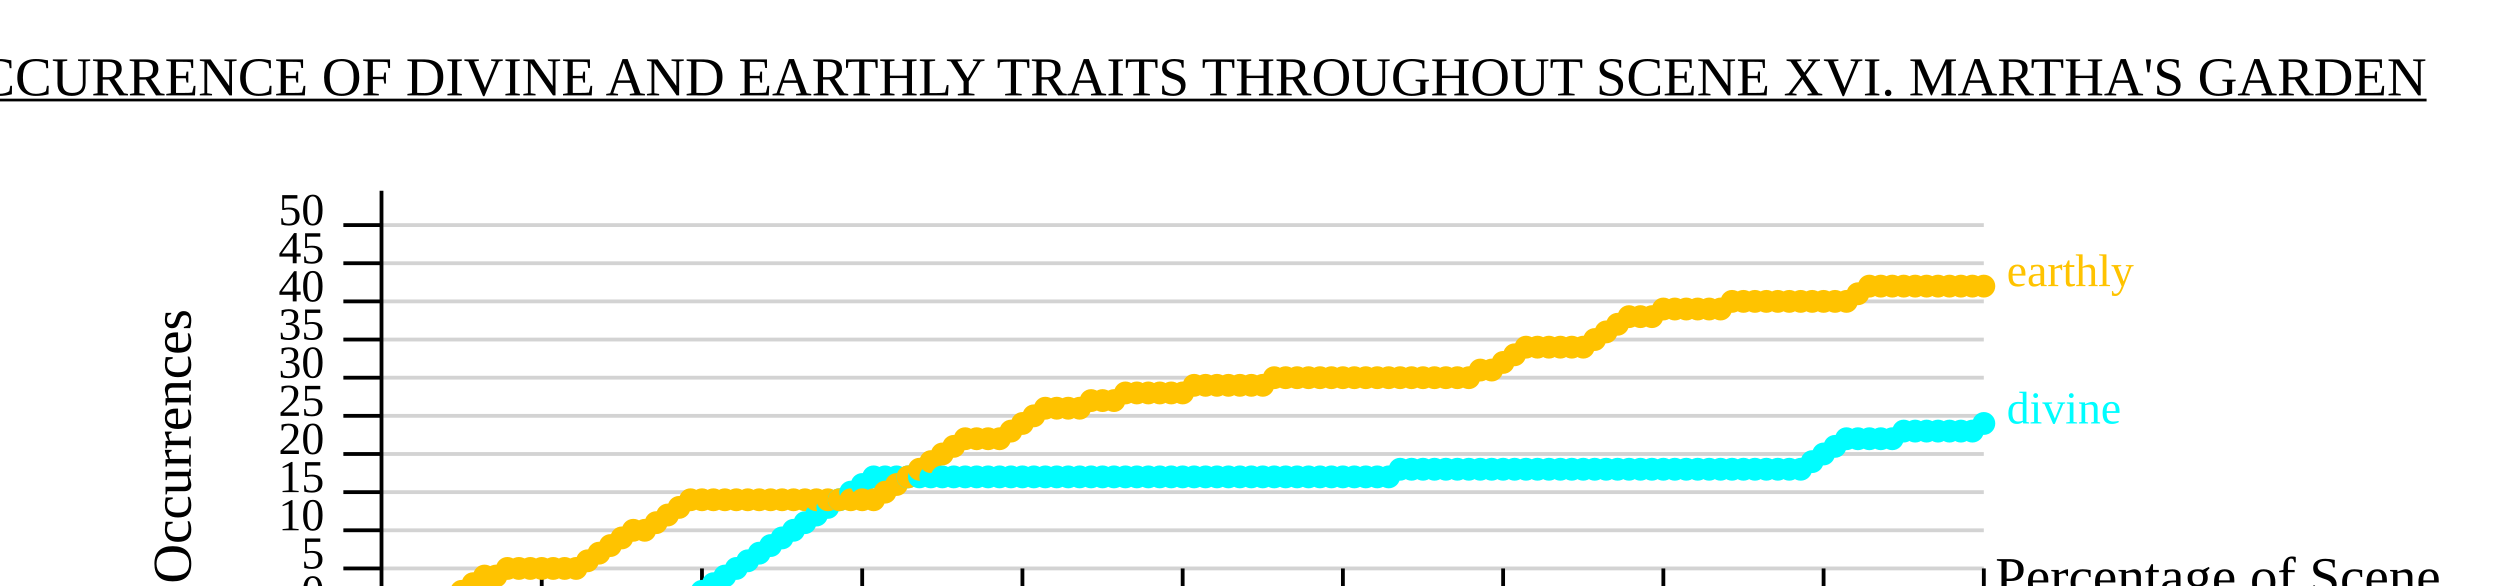
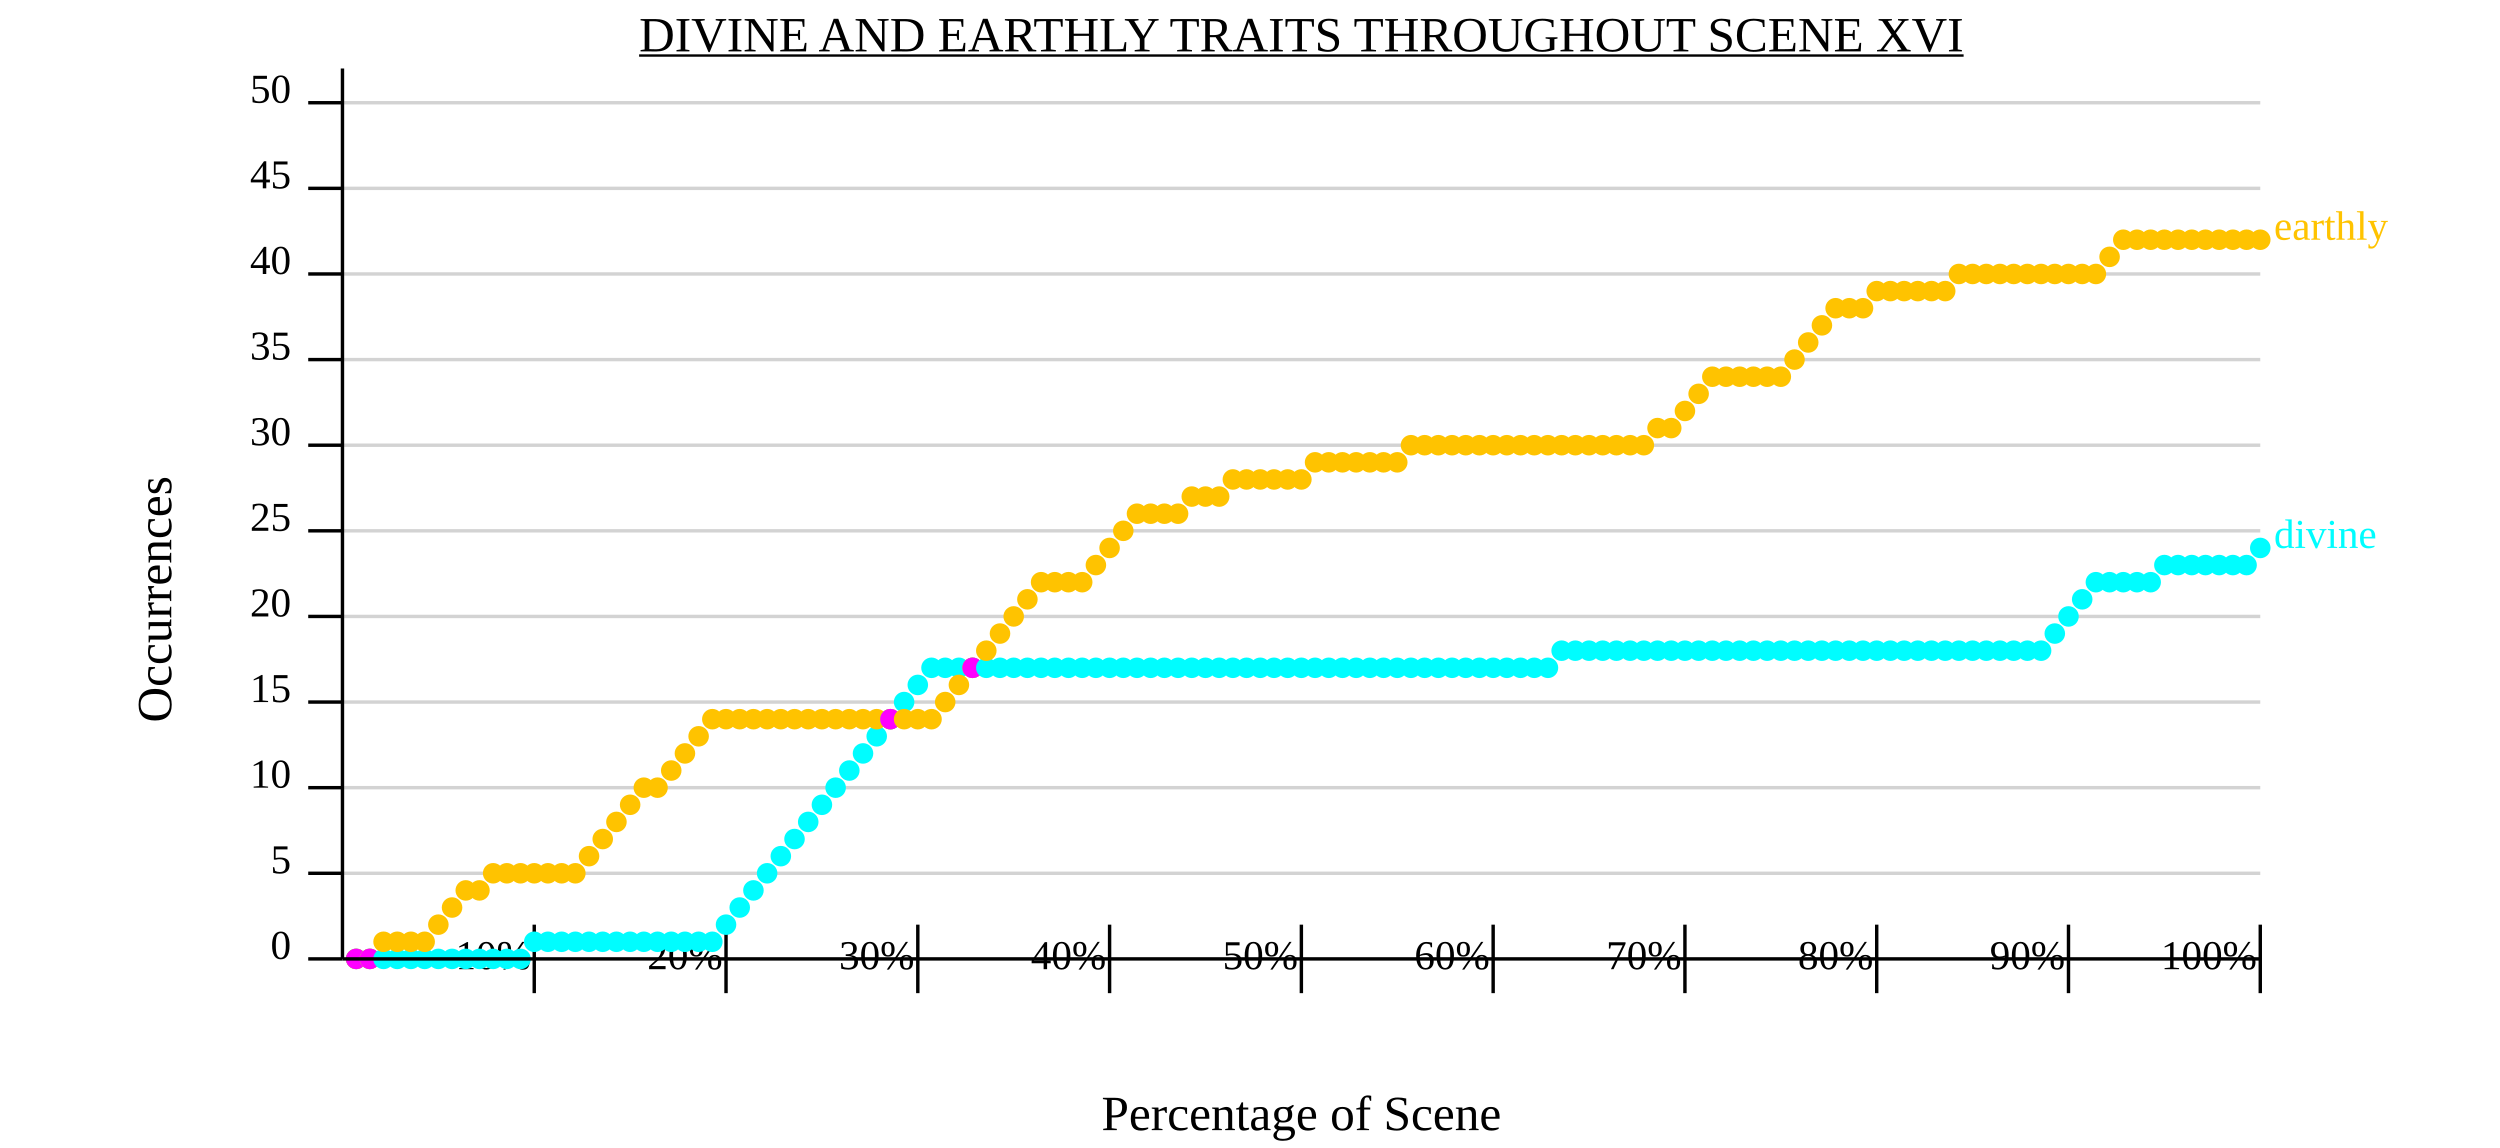
- <svg xmlns="http://www.w3.org/2000/svg">
-   <g transform="translate(100, 159)">
-     <line x1="-10" y1="-10" x2="0" y2="-10" stroke="black" />
-     <line x1="42" y1="-10" x2="42" y2="10" stroke="black" />
-     <line x1="0" y1="-10" x2="420" y2="-10" stroke="lightgrey" />
-     <text x="-15" y="-10" text-anchor="end" alignment-baseline="central">5</text>
-     <text x="45" y="3" text-anchor="start" alignment-baseline="hanging">10%</text>
-     <line x1="-10" y1="-20" x2="0" y2="-20" stroke="black" />
-     <line x1="84" y1="-10" x2="84" y2="10" stroke="black" />
-     <line x1="0" y1="-20" x2="420" y2="-20" stroke="lightgrey" />
-     <text x="-15" y="-20" text-anchor="end" alignment-baseline="central">10</text>
-     <text x="87" y="3" text-anchor="start" alignment-baseline="hanging">20%</text>
-     <line x1="-10" y1="-30" x2="0" y2="-30" stroke="black" />
-     <line x1="126" y1="-10" x2="126" y2="10" stroke="black" />
-     <line x1="0" y1="-30" x2="420" y2="-30" stroke="lightgrey" />
-     <text x="-15" y="-30" text-anchor="end" alignment-baseline="central">15</text>
-     <text x="129" y="3" text-anchor="start" alignment-baseline="hanging">30%</text>
-     <line x1="-10" y1="-40" x2="0" y2="-40" stroke="black" />
+ <svg xmlns="http://www.w3.org/2000/svg" viewBox="0 -70 730 335">
+   <g transform="translate(100, 210)">
+     <line x1="-10" y1="-25" x2="0" y2="-25" stroke="black" />
+     <line x1="56" y1="-10" x2="56" y2="10" stroke="black" />
+     <line x1="0" y1="-25" x2="560" y2="-25" stroke="lightgrey" />
+     <text x="-15" y="-25" text-anchor="end" alignment-baseline="central">5</text>
+     <text x="55" y="3" text-anchor="end" alignment-baseline="hanging">10%</text>
+     <line x1="-10" y1="-50" x2="0" y2="-50" stroke="black" />
+     <line x1="112" y1="-10" x2="112" y2="10" stroke="black" />
+     <line x1="0" y1="-50" x2="560" y2="-50" stroke="lightgrey" />
+     <text x="-15" y="-50" text-anchor="end" alignment-baseline="central">10</text>
+     <text x="111" y="3" text-anchor="end" alignment-baseline="hanging">20%</text>
+     <line x1="-10" y1="-75" x2="0" y2="-75" stroke="black" />
    <line x1="168" y1="-10" x2="168" y2="10" stroke="black" />
-     <line x1="0" y1="-40" x2="420" y2="-40" stroke="lightgrey" />
-     <text x="-15" y="-40" text-anchor="end" alignment-baseline="central">20</text>
-     <text x="171" y="3" text-anchor="start" alignment-baseline="hanging">40%</text>
-     <line x1="-10" y1="-50" x2="0" y2="-50" stroke="black" />
-     <line x1="210" y1="-10" x2="210" y2="10" stroke="black" />
-     <line x1="0" y1="-50" x2="420" y2="-50" stroke="lightgrey" />
-     <text x="-15" y="-50" text-anchor="end" alignment-baseline="central">25</text>
-     <text x="213" y="3" text-anchor="start" alignment-baseline="hanging">50%</text>
-     <line x1="-10" y1="-60" x2="0" y2="-60" stroke="black" />
-     <line x1="252" y1="-10" x2="252" y2="10" stroke="black" />
-     <line x1="0" y1="-60" x2="420" y2="-60" stroke="lightgrey" />
-     <text x="-15" y="-60" text-anchor="end" alignment-baseline="central">30</text>
-     <text x="255" y="3" text-anchor="start" alignment-baseline="hanging">60%</text>
-     <line x1="-10" y1="-70" x2="0" y2="-70" stroke="black" />
-     <line x1="294" y1="-10" x2="294" y2="10" stroke="black" />
-     <line x1="0" y1="-70" x2="420" y2="-70" stroke="lightgrey" />
-     <text x="-15" y="-70" text-anchor="end" alignment-baseline="central">35</text>
-     <text x="297" y="3" text-anchor="start" alignment-baseline="hanging">70%</text>
-     <line x1="-10" y1="-80" x2="0" y2="-80" stroke="black" />
+     <line x1="0" y1="-75" x2="560" y2="-75" stroke="lightgrey" />
+     <text x="-15" y="-75" text-anchor="end" alignment-baseline="central">15</text>
+     <text x="167" y="3" text-anchor="end" alignment-baseline="hanging">30%</text>
+     <line x1="-10" y1="-100" x2="0" y2="-100" stroke="black" />
+     <line x1="224" y1="-10" x2="224" y2="10" stroke="black" />
+     <line x1="0" y1="-100" x2="560" y2="-100" stroke="lightgrey" />
+     <text x="-15" y="-100" text-anchor="end" alignment-baseline="central">20</text>
+     <text x="223" y="3" text-anchor="end" alignment-baseline="hanging">40%</text>
+     <line x1="-10" y1="-125" x2="0" y2="-125" stroke="black" />
+     <line x1="280" y1="-10" x2="280" y2="10" stroke="black" />
+     <line x1="0" y1="-125" x2="560" y2="-125" stroke="lightgrey" />
+     <text x="-15" y="-125" text-anchor="end" alignment-baseline="central">25</text>
+     <text x="279" y="3" text-anchor="end" alignment-baseline="hanging">50%</text>
+     <line x1="-10" y1="-150" x2="0" y2="-150" stroke="black" />
    <line x1="336" y1="-10" x2="336" y2="10" stroke="black" />
-     <line x1="0" y1="-80" x2="420" y2="-80" stroke="lightgrey" />
-     <text x="-15" y="-80" text-anchor="end" alignment-baseline="central">40</text>
-     <text x="339" y="3" text-anchor="start" alignment-baseline="hanging">80%</text>
-     <line x1="-10" y1="-90" x2="0" y2="-90" stroke="black" />
-     <line x1="378" y1="-10" x2="378" y2="10" stroke="black" />
-     <line x1="0" y1="-90" x2="420" y2="-90" stroke="lightgrey" />
-     <text x="-15" y="-90" text-anchor="end" alignment-baseline="central">45</text>
-     <text x="381" y="3" text-anchor="start" alignment-baseline="hanging">90%</text>
-     <line x1="-10" y1="-100" x2="0" y2="-100" stroke="black" />
-     <line x1="420" y1="-10" x2="420" y2="10" stroke="black" />
-     <line x1="0" y1="-100" x2="420" y2="-100" stroke="lightgrey" />
-     <text x="-15" y="-100" text-anchor="end" alignment-baseline="central">50</text>
-     <text x="423" y="3" text-anchor="start" alignment-baseline="hanging">100%</text>
+     <line x1="0" y1="-150" x2="560" y2="-150" stroke="lightgrey" />
+     <text x="-15" y="-150" text-anchor="end" alignment-baseline="central">30</text>
+     <text x="335" y="3" text-anchor="end" alignment-baseline="hanging">60%</text>
+     <line x1="-10" y1="-175" x2="0" y2="-175" stroke="black" />
+     <line x1="392" y1="-10" x2="392" y2="10" stroke="black" />
+     <line x1="0" y1="-175" x2="560" y2="-175" stroke="lightgrey" />
+     <text x="-15" y="-175" text-anchor="end" alignment-baseline="central">35</text>
+     <text x="391" y="3" text-anchor="end" alignment-baseline="hanging">70%</text>
+     <line x1="-10" y1="-200" x2="0" y2="-200" stroke="black" />
+     <line x1="448" y1="-10" x2="448" y2="10" stroke="black" />
+     <line x1="0" y1="-200" x2="560" y2="-200" stroke="lightgrey" />
+     <text x="-15" y="-200" text-anchor="end" alignment-baseline="central">40</text>
+     <text x="447" y="3" text-anchor="end" alignment-baseline="hanging">80%</text>
+     <line x1="-10" y1="-225" x2="0" y2="-225" stroke="black" />
+     <line x1="504" y1="-10" x2="504" y2="10" stroke="black" />
+     <line x1="0" y1="-225" x2="560" y2="-225" stroke="lightgrey" />
+     <text x="-15" y="-225" text-anchor="end" alignment-baseline="central">45</text>
+     <text x="503" y="3" text-anchor="end" alignment-baseline="hanging">90%</text>
+     <line x1="-10" y1="-250" x2="0" y2="-250" stroke="black" />
+     <line x1="560" y1="-10" x2="560" y2="10" stroke="black" />
+     <line x1="0" y1="-250" x2="560" y2="-250" stroke="lightgrey" />
+     <text x="-15" y="-250" text-anchor="end" alignment-baseline="central">50</text>
+     <text x="559" y="3" text-anchor="end" alignment-baseline="hanging">100%</text>
    <line x1="-10" y1="0" x2="0" y2="0" stroke="black" />
    <text x="-15" y="0" text-anchor="end" alignment-baseline="central">0</text>
-     <circle r="3" cx="3" cy="-0" fill="#00FDFF" />
-     <circle r="3" cx="3" cy="-0" fill="#FFC300" />
-     <circle r="3" cx="6" cy="-0" fill="#00FDFF" />
-     <circle r="3" cx="6" cy="-0" fill="#FFC300" />
-     <circle r="3" cx="9" cy="-0" fill="#00FDFF" />
-     <circle r="3" cx="9" cy="-2" fill="#FFC300" />
+     <circle r="3" cx="4" cy="-0" fill="#00FDFF" />
+     <circle r="3" cx="4" cy="-0" fill="#FFC300" />
+     <circle r="3" cx="4" cy="-0" fill="magenta" />
+     <circle r="3" cx="8" cy="-0" fill="#00FDFF" />
+     <circle r="3" cx="8" cy="-0" fill="#FFC300" />
+     <circle r="3" cx="8" cy="-0" fill="magenta" />
    <circle r="3" cx="12" cy="-0" fill="#00FDFF" />
-     <circle r="3" cx="12" cy="-2" fill="#FFC300" />
-     <circle r="3" cx="15" cy="-0" fill="#00FDFF" />
-     <circle r="3" cx="15" cy="-2" fill="#FFC300" />
-     <circle r="3" cx="18" cy="-0" fill="#00FDFF" />
-     <circle r="3" cx="18" cy="-2" fill="#FFC300" />
-     <circle r="3" cx="21" cy="-0" fill="#00FDFF" />
-     <circle r="3" cx="21" cy="-4" fill="#FFC300" />
+     <circle r="3" cx="12" cy="-5" fill="#FFC300" />
+     <circle r="3" cx="16" cy="-0" fill="#00FDFF" />
+     <circle r="3" cx="16" cy="-5" fill="#FFC300" />
+     <circle r="3" cx="20" cy="-0" fill="#00FDFF" />
+     <circle r="3" cx="20" cy="-5" fill="#FFC300" />
    <circle r="3" cx="24" cy="-0" fill="#00FDFF" />
-     <circle r="3" cx="24" cy="-6" fill="#FFC300" />
-     <circle r="3" cx="27" cy="-0" fill="#00FDFF" />
-     <circle r="3" cx="27" cy="-8" fill="#FFC300" />
-     <circle r="3" cx="30" cy="-0" fill="#00FDFF" />
-     <circle r="3" cx="30" cy="-8" fill="#FFC300" />
-     <circle r="3" cx="33" cy="-0" fill="#00FDFF" />
-     <circle r="3" cx="33" cy="-10" fill="#FFC300" />
+     <circle r="3" cx="24" cy="-5" fill="#FFC300" />
+     <circle r="3" cx="28" cy="-0" fill="#00FDFF" />
+     <circle r="3" cx="28" cy="-10" fill="#FFC300" />
+     <circle r="3" cx="32" cy="-0" fill="#00FDFF" />
+     <circle r="3" cx="32" cy="-15" fill="#FFC300" />
    <circle r="3" cx="36" cy="-0" fill="#00FDFF" />
-     <circle r="3" cx="36" cy="-10" fill="#FFC300" />
-     <circle r="3" cx="39" cy="-0" fill="#00FDFF" />
-     <circle r="3" cx="39" cy="-10" fill="#FFC300" />
-     <circle r="3" cx="42" cy="-2" fill="#00FDFF" />
-     <circle r="3" cx="42" cy="-10" fill="#FFC300" />
-     <circle r="3" cx="45" cy="-2" fill="#00FDFF" />
-     <circle r="3" cx="45" cy="-10" fill="#FFC300" />
-     <circle r="3" cx="48" cy="-2" fill="#00FDFF" />
-     <circle r="3" cx="48" cy="-10" fill="#FFC300" />
-     <circle r="3" cx="51" cy="-2" fill="#00FDFF" />
-     <circle r="3" cx="51" cy="-10" fill="#FFC300" />
-     <circle r="3" cx="54" cy="-2" fill="#00FDFF" />
-     <circle r="3" cx="54" cy="-12" fill="#FFC300" />
-     <circle r="3" cx="57" cy="-2" fill="#00FDFF" />
-     <circle r="3" cx="57" cy="-14" fill="#FFC300" />
-     <circle r="3" cx="60" cy="-2" fill="#00FDFF" />
-     <circle r="3" cx="60" cy="-16" fill="#FFC300" />
-     <circle r="3" cx="63" cy="-2" fill="#00FDFF" />
-     <circle r="3" cx="63" cy="-18" fill="#FFC300" />
-     <circle r="3" cx="66" cy="-2" fill="#00FDFF" />
-     <circle r="3" cx="66" cy="-20" fill="#FFC300" />
-     <circle r="3" cx="69" cy="-2" fill="#00FDFF" />
-     <circle r="3" cx="69" cy="-20" fill="#FFC300" />
-     <circle r="3" cx="72" cy="-2" fill="#00FDFF" />
-     <circle r="3" cx="72" cy="-22" fill="#FFC300" />
-     <circle r="3" cx="75" cy="-2" fill="#00FDFF" />
-     <circle r="3" cx="75" cy="-24" fill="#FFC300" />
-     <circle r="3" cx="78" cy="-2" fill="#00FDFF" />
-     <circle r="3" cx="78" cy="-26" fill="#FFC300" />
-     <circle r="3" cx="81" cy="-2" fill="#00FDFF" />
-     <circle r="3" cx="81" cy="-28" fill="#FFC300" />
-     <circle r="3" cx="84" cy="-4" fill="#00FDFF" />
-     <circle r="3" cx="84" cy="-28" fill="#FFC300" />
-     <circle r="3" cx="87" cy="-6" fill="#00FDFF" />
-     <circle r="3" cx="87" cy="-28" fill="#FFC300" />
-     <circle r="3" cx="90" cy="-8" fill="#00FDFF" />
-     <circle r="3" cx="90" cy="-28" fill="#FFC300" />
-     <circle r="3" cx="93" cy="-10" fill="#00FDFF" />
-     <circle r="3" cx="93" cy="-28" fill="#FFC300" />
-     <circle r="3" cx="96" cy="-12" fill="#00FDFF" />
-     <circle r="3" cx="96" cy="-28" fill="#FFC300" />
-     <circle r="3" cx="99" cy="-14" fill="#00FDFF" />
-     <circle r="3" cx="99" cy="-28" fill="#FFC300" />
-     <circle r="3" cx="102" cy="-16" fill="#00FDFF" />
-     <circle r="3" cx="102" cy="-28" fill="#FFC300" />
-     <circle r="3" cx="105" cy="-18" fill="#00FDFF" />
-     <circle r="3" cx="105" cy="-28" fill="#FFC300" />
-     <circle r="3" cx="108" cy="-20" fill="#00FDFF" />
-     <circle r="3" cx="108" cy="-28" fill="#FFC300" />
-     <circle r="3" cx="111" cy="-22" fill="#00FDFF" />
-     <circle r="3" cx="111" cy="-28" fill="#FFC300" />
-     <circle r="3" cx="114" cy="-24" fill="#00FDFF" />
-     <circle r="3" cx="114" cy="-28" fill="#FFC300" />
-     <circle r="3" cx="117" cy="-26" fill="#00FDFF" />
-     <circle r="3" cx="117" cy="-28" fill="#FFC300" />
-     <circle r="3" cx="120" cy="-28" fill="#00FDFF" />
-     <circle r="3" cx="120" cy="-28" fill="#FFC300" />
-     <circle r="3" cx="123" cy="-30" fill="#00FDFF" />
-     <circle r="3" cx="123" cy="-28" fill="#FFC300" />
-     <circle r="3" cx="126" cy="-32" fill="#00FDFF" />
-     <circle r="3" cx="126" cy="-28" fill="#FFC300" />
-     <circle r="3" cx="129" cy="-34" fill="#00FDFF" />
-     <circle r="3" cx="129" cy="-28" fill="#FFC300" />
-     <circle r="3" cx="132" cy="-34" fill="#00FDFF" />
-     <circle r="3" cx="132" cy="-30" fill="#FFC300" />
-     <circle r="3" cx="135" cy="-34" fill="#00FDFF" />
-     <circle r="3" cx="135" cy="-32" fill="#FFC300" />
-     <circle r="3" cx="138" cy="-34" fill="#00FDFF" />
-     <circle r="3" cx="138" cy="-34" fill="#FFC300" />
-     <circle r="3" cx="141" cy="-34" fill="#00FDFF" />
-     <circle r="3" cx="141" cy="-36" fill="#FFC300" />
-     <circle r="3" cx="144" cy="-34" fill="#00FDFF" />
-     <circle r="3" cx="144" cy="-38" fill="#FFC300" />
-     <circle r="3" cx="147" cy="-34" fill="#00FDFF" />
-     <circle r="3" cx="147" cy="-40" fill="#FFC300" />
-     <circle r="3" cx="150" cy="-34" fill="#00FDFF" />
-     <circle r="3" cx="150" cy="-42" fill="#FFC300" />
-     <circle r="3" cx="153" cy="-34" fill="#00FDFF" />
-     <circle r="3" cx="153" cy="-44" fill="#FFC300" />
-     <circle r="3" cx="156" cy="-34" fill="#00FDFF" />
-     <circle r="3" cx="156" cy="-44" fill="#FFC300" />
-     <circle r="3" cx="159" cy="-34" fill="#00FDFF" />
-     <circle r="3" cx="159" cy="-44" fill="#FFC300" />
-     <circle r="3" cx="162" cy="-34" fill="#00FDFF" />
-     <circle r="3" cx="162" cy="-44" fill="#FFC300" />
-     <circle r="3" cx="165" cy="-34" fill="#00FDFF" />
-     <circle r="3" cx="165" cy="-46" fill="#FFC300" />
-     <circle r="3" cx="168" cy="-34" fill="#00FDFF" />
-     <circle r="3" cx="168" cy="-48" fill="#FFC300" />
-     <circle r="3" cx="171" cy="-34" fill="#00FDFF" />
-     <circle r="3" cx="171" cy="-50" fill="#FFC300" />
-     <circle r="3" cx="174" cy="-34" fill="#00FDFF" />
-     <circle r="3" cx="174" cy="-52" fill="#FFC300" />
-     <circle r="3" cx="177" cy="-34" fill="#00FDFF" />
-     <circle r="3" cx="177" cy="-52" fill="#FFC300" />
-     <circle r="3" cx="180" cy="-34" fill="#00FDFF" />
-     <circle r="3" cx="180" cy="-52" fill="#FFC300" />
-     <circle r="3" cx="183" cy="-34" fill="#00FDFF" />
-     <circle r="3" cx="183" cy="-52" fill="#FFC300" />
-     <circle r="3" cx="186" cy="-34" fill="#00FDFF" />
-     <circle r="3" cx="186" cy="-54" fill="#FFC300" />
-     <circle r="3" cx="189" cy="-34" fill="#00FDFF" />
-     <circle r="3" cx="189" cy="-54" fill="#FFC300" />
-     <circle r="3" cx="192" cy="-34" fill="#00FDFF" />
-     <circle r="3" cx="192" cy="-54" fill="#FFC300" />
-     <circle r="3" cx="195" cy="-34" fill="#00FDFF" />
-     <circle r="3" cx="195" cy="-56" fill="#FFC300" />
-     <circle r="3" cx="198" cy="-34" fill="#00FDFF" />
-     <circle r="3" cx="198" cy="-56" fill="#FFC300" />
-     <circle r="3" cx="201" cy="-34" fill="#00FDFF" />
-     <circle r="3" cx="201" cy="-56" fill="#FFC300" />
-     <circle r="3" cx="204" cy="-34" fill="#00FDFF" />
-     <circle r="3" cx="204" cy="-56" fill="#FFC300" />
-     <circle r="3" cx="207" cy="-34" fill="#00FDFF" />
-     <circle r="3" cx="207" cy="-56" fill="#FFC300" />
-     <circle r="3" cx="210" cy="-34" fill="#00FDFF" />
-     <circle r="3" cx="210" cy="-56" fill="#FFC300" />
-     <circle r="3" cx="213" cy="-34" fill="#00FDFF" />
-     <circle r="3" cx="213" cy="-58" fill="#FFC300" />
-     <circle r="3" cx="216" cy="-34" fill="#00FDFF" />
-     <circle r="3" cx="216" cy="-58" fill="#FFC300" />
-     <circle r="3" cx="219" cy="-34" fill="#00FDFF" />
-     <circle r="3" cx="219" cy="-58" fill="#FFC300" />
-     <circle r="3" cx="222" cy="-34" fill="#00FDFF" />
-     <circle r="3" cx="222" cy="-58" fill="#FFC300" />
-     <circle r="3" cx="225" cy="-34" fill="#00FDFF" />
-     <circle r="3" cx="225" cy="-58" fill="#FFC300" />
-     <circle r="3" cx="228" cy="-34" fill="#00FDFF" />
-     <circle r="3" cx="228" cy="-58" fill="#FFC300" />
-     <circle r="3" cx="231" cy="-34" fill="#00FDFF" />
-     <circle r="3" cx="231" cy="-58" fill="#FFC300" />
-     <circle r="3" cx="234" cy="-34" fill="#00FDFF" />
-     <circle r="3" cx="234" cy="-60" fill="#FFC300" />
-     <circle r="3" cx="237" cy="-34" fill="#00FDFF" />
-     <circle r="3" cx="237" cy="-60" fill="#FFC300" />
-     <circle r="3" cx="240" cy="-34" fill="#00FDFF" />
-     <circle r="3" cx="240" cy="-60" fill="#FFC300" />
-     <circle r="3" cx="243" cy="-34" fill="#00FDFF" />
-     <circle r="3" cx="243" cy="-60" fill="#FFC300" />
-     <circle r="3" cx="246" cy="-34" fill="#00FDFF" />
-     <circle r="3" cx="246" cy="-60" fill="#FFC300" />
-     <circle r="3" cx="249" cy="-34" fill="#00FDFF" />
-     <circle r="3" cx="249" cy="-60" fill="#FFC300" />
-     <circle r="3" cx="252" cy="-34" fill="#00FDFF" />
-     <circle r="3" cx="252" cy="-60" fill="#FFC300" />
-     <circle r="3" cx="255" cy="-34" fill="#00FDFF" />
-     <circle r="3" cx="255" cy="-60" fill="#FFC300" />
-     <circle r="3" cx="258" cy="-34" fill="#00FDFF" />
-     <circle r="3" cx="258" cy="-60" fill="#FFC300" />
-     <circle r="3" cx="261" cy="-34" fill="#00FDFF" />
-     <circle r="3" cx="261" cy="-60" fill="#FFC300" />
-     <circle r="3" cx="264" cy="-34" fill="#00FDFF" />
-     <circle r="3" cx="264" cy="-60" fill="#FFC300" />
-     <circle r="3" cx="267" cy="-36" fill="#00FDFF" />
-     <circle r="3" cx="267" cy="-60" fill="#FFC300" />
-     <circle r="3" cx="270" cy="-36" fill="#00FDFF" />
-     <circle r="3" cx="270" cy="-60" fill="#FFC300" />
-     <circle r="3" cx="273" cy="-36" fill="#00FDFF" />
-     <circle r="3" cx="273" cy="-60" fill="#FFC300" />
-     <circle r="3" cx="276" cy="-36" fill="#00FDFF" />
-     <circle r="3" cx="276" cy="-60" fill="#FFC300" />
-     <circle r="3" cx="279" cy="-36" fill="#00FDFF" />
-     <circle r="3" cx="279" cy="-60" fill="#FFC300" />
-     <circle r="3" cx="282" cy="-36" fill="#00FDFF" />
-     <circle r="3" cx="282" cy="-60" fill="#FFC300" />
-     <circle r="3" cx="285" cy="-36" fill="#00FDFF" />
-     <circle r="3" cx="285" cy="-60" fill="#FFC300" />
-     <circle r="3" cx="288" cy="-36" fill="#00FDFF" />
-     <circle r="3" cx="288" cy="-62" fill="#FFC300" />
-     <circle r="3" cx="291" cy="-36" fill="#00FDFF" />
-     <circle r="3" cx="291" cy="-62" fill="#FFC300" />
-     <circle r="3" cx="294" cy="-36" fill="#00FDFF" />
-     <circle r="3" cx="294" cy="-64" fill="#FFC300" />
-     <circle r="3" cx="297" cy="-36" fill="#00FDFF" />
-     <circle r="3" cx="297" cy="-66" fill="#FFC300" />
-     <circle r="3" cx="300" cy="-36" fill="#00FDFF" />
-     <circle r="3" cx="300" cy="-68" fill="#FFC300" />
-     <circle r="3" cx="303" cy="-36" fill="#00FDFF" />
-     <circle r="3" cx="303" cy="-68" fill="#FFC300" />
-     <circle r="3" cx="306" cy="-36" fill="#00FDFF" />
-     <circle r="3" cx="306" cy="-68" fill="#FFC300" />
-     <circle r="3" cx="309" cy="-36" fill="#00FDFF" />
-     <circle r="3" cx="309" cy="-68" fill="#FFC300" />
-     <circle r="3" cx="312" cy="-36" fill="#00FDFF" />
-     <circle r="3" cx="312" cy="-68" fill="#FFC300" />
-     <circle r="3" cx="315" cy="-36" fill="#00FDFF" />
-     <circle r="3" cx="315" cy="-68" fill="#FFC300" />
-     <circle r="3" cx="318" cy="-36" fill="#00FDFF" />
-     <circle r="3" cx="318" cy="-70" fill="#FFC300" />
-     <circle r="3" cx="321" cy="-36" fill="#00FDFF" />
-     <circle r="3" cx="321" cy="-72" fill="#FFC300" />
-     <circle r="3" cx="324" cy="-36" fill="#00FDFF" />
-     <circle r="3" cx="324" cy="-74" fill="#FFC300" />
-     <circle r="3" cx="327" cy="-36" fill="#00FDFF" />
-     <circle r="3" cx="327" cy="-76" fill="#FFC300" />
-     <circle r="3" cx="330" cy="-36" fill="#00FDFF" />
-     <circle r="3" cx="330" cy="-76" fill="#FFC300" />
-     <circle r="3" cx="333" cy="-36" fill="#00FDFF" />
-     <circle r="3" cx="333" cy="-76" fill="#FFC300" />
-     <circle r="3" cx="336" cy="-36" fill="#00FDFF" />
-     <circle r="3" cx="336" cy="-78" fill="#FFC300" />
-     <circle r="3" cx="339" cy="-36" fill="#00FDFF" />
-     <circle r="3" cx="339" cy="-78" fill="#FFC300" />
-     <circle r="3" cx="342" cy="-36" fill="#00FDFF" />
-     <circle r="3" cx="342" cy="-78" fill="#FFC300" />
-     <circle r="3" cx="345" cy="-36" fill="#00FDFF" />
-     <circle r="3" cx="345" cy="-78" fill="#FFC300" />
-     <circle r="3" cx="348" cy="-36" fill="#00FDFF" />
-     <circle r="3" cx="348" cy="-78" fill="#FFC300" />
-     <circle r="3" cx="351" cy="-36" fill="#00FDFF" />
-     <circle r="3" cx="351" cy="-78" fill="#FFC300" />
-     <circle r="3" cx="354" cy="-36" fill="#00FDFF" />
-     <circle r="3" cx="354" cy="-80" fill="#FFC300" />
-     <circle r="3" cx="357" cy="-36" fill="#00FDFF" />
-     <circle r="3" cx="357" cy="-80" fill="#FFC300" />
-     <circle r="3" cx="360" cy="-36" fill="#00FDFF" />
-     <circle r="3" cx="360" cy="-80" fill="#FFC300" />
-     <circle r="3" cx="363" cy="-36" fill="#00FDFF" />
-     <circle r="3" cx="363" cy="-80" fill="#FFC300" />
-     <circle r="3" cx="366" cy="-36" fill="#00FDFF" />
-     <circle r="3" cx="366" cy="-80" fill="#FFC300" />
-     <circle r="3" cx="369" cy="-36" fill="#00FDFF" />
-     <circle r="3" cx="369" cy="-80" fill="#FFC300" />
-     <circle r="3" cx="372" cy="-36" fill="#00FDFF" />
-     <circle r="3" cx="372" cy="-80" fill="#FFC300" />
-     <circle r="3" cx="375" cy="-38" fill="#00FDFF" />
-     <circle r="3" cx="375" cy="-80" fill="#FFC300" />
-     <circle r="3" cx="378" cy="-40" fill="#00FDFF" />
-     <circle r="3" cx="378" cy="-80" fill="#FFC300" />
-     <circle r="3" cx="381" cy="-42" fill="#00FDFF" />
-     <circle r="3" cx="381" cy="-80" fill="#FFC300" />
-     <circle r="3" cx="384" cy="-44" fill="#00FDFF" />
-     <circle r="3" cx="384" cy="-80" fill="#FFC300" />
-     <circle r="3" cx="387" cy="-44" fill="#00FDFF" />
-     <circle r="3" cx="387" cy="-82" fill="#FFC300" />
-     <circle r="3" cx="390" cy="-44" fill="#00FDFF" />
-     <circle r="3" cx="390" cy="-84" fill="#FFC300" />
-     <circle r="3" cx="393" cy="-44" fill="#00FDFF" />
-     <circle r="3" cx="393" cy="-84" fill="#FFC300" />
-     <circle r="3" cx="396" cy="-44" fill="#00FDFF" />
-     <circle r="3" cx="396" cy="-84" fill="#FFC300" />
-     <circle r="3" cx="399" cy="-46" fill="#00FDFF" />
-     <circle r="3" cx="399" cy="-84" fill="#FFC300" />
-     <circle r="3" cx="402" cy="-46" fill="#00FDFF" />
-     <circle r="3" cx="402" cy="-84" fill="#FFC300" />
-     <circle r="3" cx="405" cy="-46" fill="#00FDFF" />
-     <circle r="3" cx="405" cy="-84" fill="#FFC300" />
-     <circle r="3" cx="408" cy="-46" fill="#00FDFF" />
-     <circle r="3" cx="408" cy="-84" fill="#FFC300" />
-     <circle r="3" cx="411" cy="-46" fill="#00FDFF" />
-     <circle r="3" cx="411" cy="-84" fill="#FFC300" />
-     <circle r="3" cx="414" cy="-46" fill="#00FDFF" />
-     <circle r="3" cx="414" cy="-84" fill="#FFC300" />
-     <circle r="3" cx="417" cy="-46" fill="#00FDFF" />
-     <circle r="3" cx="417" cy="-84" fill="#FFC300" />
-     <circle r="3" cx="420" cy="-48" fill="#00FDFF" />
-     <circle r="3" cx="420" cy="-84" fill="#FFC300" />
-     <text x="426" y="-48" text-anchor="start" alignment-baseline="central" fill="#00FDFF">divine</text>
-     <text x="426" y="-84" text-anchor="start" alignment-baseline="central" fill="#FFC300">earthly</text>
-     <line x1="0" y1="0" x2="420" y2="0" stroke="black" />
-     <line x1="0" y1="0" x2="0" y2="-109" stroke="black" />
-     <text x="-50" y="-42" text-anchor="middle" font-size="larger" transform="rotate(-90 -50 -42)">Occurrences</text>
-     <text x="423" y="-3" text-anchor="start" font-size="larger" alignment-baseline="baseline">Percentage
-                     of Scene</text>
-     <text x="210" y="-134" text-anchor="middle" font-size="larger" text-decoration="underline">OCCURRENCE OF DIVINE AND
-                     EARTHLY TRAITS THROUGHOUT SCENE XVI.
-                         MARTHA'S GARDEN</text>
+     <circle r="3" cx="36" cy="-20" fill="#FFC300" />
+     <circle r="3" cx="40" cy="-0" fill="#00FDFF" />
+     <circle r="3" cx="40" cy="-20" fill="#FFC300" />
+     <circle r="3" cx="44" cy="-0" fill="#00FDFF" />
+     <circle r="3" cx="44" cy="-25" fill="#FFC300" />
+     <circle r="3" cx="48" cy="-0" fill="#00FDFF" />
+     <circle r="3" cx="48" cy="-25" fill="#FFC300" />
+     <circle r="3" cx="52" cy="-0" fill="#00FDFF" />
+     <circle r="3" cx="52" cy="-25" fill="#FFC300" />
+     <circle r="3" cx="56" cy="-5" fill="#00FDFF" />
+     <circle r="3" cx="56" cy="-25" fill="#FFC300" />
+     <circle r="3" cx="60" cy="-5" fill="#00FDFF" />
+     <circle r="3" cx="60" cy="-25" fill="#FFC300" />
+     <circle r="3" cx="64" cy="-5" fill="#00FDFF" />
+     <circle r="3" cx="64" cy="-25" fill="#FFC300" />
+     <circle r="3" cx="68" cy="-5" fill="#00FDFF" />
+     <circle r="3" cx="68" cy="-25" fill="#FFC300" />
+     <circle r="3" cx="72" cy="-5" fill="#00FDFF" />
+     <circle r="3" cx="72" cy="-30" fill="#FFC300" />
+     <circle r="3" cx="76" cy="-5" fill="#00FDFF" />
+     <circle r="3" cx="76" cy="-35" fill="#FFC300" />
+     <circle r="3" cx="80" cy="-5" fill="#00FDFF" />
+     <circle r="3" cx="80" cy="-40" fill="#FFC300" />
+     <circle r="3" cx="84" cy="-5" fill="#00FDFF" />
+     <circle r="3" cx="84" cy="-45" fill="#FFC300" />
+     <circle r="3" cx="88" cy="-5" fill="#00FDFF" />
+     <circle r="3" cx="88" cy="-50" fill="#FFC300" />
+     <circle r="3" cx="92" cy="-5" fill="#00FDFF" />
+     <circle r="3" cx="92" cy="-50" fill="#FFC300" />
+     <circle r="3" cx="96" cy="-5" fill="#00FDFF" />
+     <circle r="3" cx="96" cy="-55" fill="#FFC300" />
+     <circle r="3" cx="100" cy="-5" fill="#00FDFF" />
+     <circle r="3" cx="100" cy="-60" fill="#FFC300" />
+     <circle r="3" cx="104" cy="-5" fill="#00FDFF" />
+     <circle r="3" cx="104" cy="-65" fill="#FFC300" />
+     <circle r="3" cx="108" cy="-5" fill="#00FDFF" />
+     <circle r="3" cx="108" cy="-70" fill="#FFC300" />
+     <circle r="3" cx="112" cy="-10" fill="#00FDFF" />
+     <circle r="3" cx="112" cy="-70" fill="#FFC300" />
+     <circle r="3" cx="116" cy="-15" fill="#00FDFF" />
+     <circle r="3" cx="116" cy="-70" fill="#FFC300" />
+     <circle r="3" cx="120" cy="-20" fill="#00FDFF" />
+     <circle r="3" cx="120" cy="-70" fill="#FFC300" />
+     <circle r="3" cx="124" cy="-25" fill="#00FDFF" />
+     <circle r="3" cx="124" cy="-70" fill="#FFC300" />
+     <circle r="3" cx="128" cy="-30" fill="#00FDFF" />
+     <circle r="3" cx="128" cy="-70" fill="#FFC300" />
+     <circle r="3" cx="132" cy="-35" fill="#00FDFF" />
+     <circle r="3" cx="132" cy="-70" fill="#FFC300" />
+     <circle r="3" cx="136" cy="-40" fill="#00FDFF" />
+     <circle r="3" cx="136" cy="-70" fill="#FFC300" />
+     <circle r="3" cx="140" cy="-45" fill="#00FDFF" />
+     <circle r="3" cx="140" cy="-70" fill="#FFC300" />
+     <circle r="3" cx="144" cy="-50" fill="#00FDFF" />
+     <circle r="3" cx="144" cy="-70" fill="#FFC300" />
+     <circle r="3" cx="148" cy="-55" fill="#00FDFF" />
+     <circle r="3" cx="148" cy="-70" fill="#FFC300" />
+     <circle r="3" cx="152" cy="-60" fill="#00FDFF" />
+     <circle r="3" cx="152" cy="-70" fill="#FFC300" />
+     <circle r="3" cx="156" cy="-65" fill="#00FDFF" />
+     <circle r="3" cx="156" cy="-70" fill="#FFC300" />
+     <circle r="3" cx="160" cy="-70" fill="#00FDFF" />
+     <circle r="3" cx="160" cy="-70" fill="#FFC300" />
+     <circle r="3" cx="160" cy="-70" fill="magenta" />
+     <circle r="3" cx="164" cy="-75" fill="#00FDFF" />
+     <circle r="3" cx="164" cy="-70" fill="#FFC300" />
+     <circle r="3" cx="168" cy="-80" fill="#00FDFF" />
+     <circle r="3" cx="168" cy="-70" fill="#FFC300" />
+     <circle r="3" cx="172" cy="-85" fill="#00FDFF" />
+     <circle r="3" cx="172" cy="-70" fill="#FFC300" />
+     <circle r="3" cx="176" cy="-85" fill="#00FDFF" />
+     <circle r="3" cx="176" cy="-75" fill="#FFC300" />
+     <circle r="3" cx="180" cy="-85" fill="#00FDFF" />
+     <circle r="3" cx="180" cy="-80" fill="#FFC300" />
+     <circle r="3" cx="184" cy="-85" fill="#00FDFF" />
+     <circle r="3" cx="184" cy="-85" fill="#FFC300" />
+     <circle r="3" cx="184" cy="-85" fill="magenta" />
+     <circle r="3" cx="188" cy="-85" fill="#00FDFF" />
+     <circle r="3" cx="188" cy="-90" fill="#FFC300" />
+     <circle r="3" cx="192" cy="-85" fill="#00FDFF" />
+     <circle r="3" cx="192" cy="-95" fill="#FFC300" />
+     <circle r="3" cx="196" cy="-85" fill="#00FDFF" />
+     <circle r="3" cx="196" cy="-100" fill="#FFC300" />
+     <circle r="3" cx="200" cy="-85" fill="#00FDFF" />
+     <circle r="3" cx="200" cy="-105" fill="#FFC300" />
+     <circle r="3" cx="204" cy="-85" fill="#00FDFF" />
+     <circle r="3" cx="204" cy="-110" fill="#FFC300" />
+     <circle r="3" cx="208" cy="-85" fill="#00FDFF" />
+     <circle r="3" cx="208" cy="-110" fill="#FFC300" />
+     <circle r="3" cx="212" cy="-85" fill="#00FDFF" />
+     <circle r="3" cx="212" cy="-110" fill="#FFC300" />
+     <circle r="3" cx="216" cy="-85" fill="#00FDFF" />
+     <circle r="3" cx="216" cy="-110" fill="#FFC300" />
+     <circle r="3" cx="220" cy="-85" fill="#00FDFF" />
+     <circle r="3" cx="220" cy="-115" fill="#FFC300" />
+     <circle r="3" cx="224" cy="-85" fill="#00FDFF" />
+     <circle r="3" cx="224" cy="-120" fill="#FFC300" />
+     <circle r="3" cx="228" cy="-85" fill="#00FDFF" />
+     <circle r="3" cx="228" cy="-125" fill="#FFC300" />
+     <circle r="3" cx="232" cy="-85" fill="#00FDFF" />
+     <circle r="3" cx="232" cy="-130" fill="#FFC300" />
+     <circle r="3" cx="236" cy="-85" fill="#00FDFF" />
+     <circle r="3" cx="236" cy="-130" fill="#FFC300" />
+     <circle r="3" cx="240" cy="-85" fill="#00FDFF" />
+     <circle r="3" cx="240" cy="-130" fill="#FFC300" />
+     <circle r="3" cx="244" cy="-85" fill="#00FDFF" />
+     <circle r="3" cx="244" cy="-130" fill="#FFC300" />
+     <circle r="3" cx="248" cy="-85" fill="#00FDFF" />
+     <circle r="3" cx="248" cy="-135" fill="#FFC300" />
+     <circle r="3" cx="252" cy="-85" fill="#00FDFF" />
+     <circle r="3" cx="252" cy="-135" fill="#FFC300" />
+     <circle r="3" cx="256" cy="-85" fill="#00FDFF" />
+     <circle r="3" cx="256" cy="-135" fill="#FFC300" />
+     <circle r="3" cx="260" cy="-85" fill="#00FDFF" />
+     <circle r="3" cx="260" cy="-140" fill="#FFC300" />
+     <circle r="3" cx="264" cy="-85" fill="#00FDFF" />
+     <circle r="3" cx="264" cy="-140" fill="#FFC300" />
+     <circle r="3" cx="268" cy="-85" fill="#00FDFF" />
+     <circle r="3" cx="268" cy="-140" fill="#FFC300" />
+     <circle r="3" cx="272" cy="-85" fill="#00FDFF" />
+     <circle r="3" cx="272" cy="-140" fill="#FFC300" />
+     <circle r="3" cx="276" cy="-85" fill="#00FDFF" />
+     <circle r="3" cx="276" cy="-140" fill="#FFC300" />
+     <circle r="3" cx="280" cy="-85" fill="#00FDFF" />
+     <circle r="3" cx="280" cy="-140" fill="#FFC300" />
+     <circle r="3" cx="284" cy="-85" fill="#00FDFF" />
+     <circle r="3" cx="284" cy="-145" fill="#FFC300" />
+     <circle r="3" cx="288" cy="-85" fill="#00FDFF" />
+     <circle r="3" cx="288" cy="-145" fill="#FFC300" />
+     <circle r="3" cx="292" cy="-85" fill="#00FDFF" />
+     <circle r="3" cx="292" cy="-145" fill="#FFC300" />
+     <circle r="3" cx="296" cy="-85" fill="#00FDFF" />
+     <circle r="3" cx="296" cy="-145" fill="#FFC300" />
+     <circle r="3" cx="300" cy="-85" fill="#00FDFF" />
+     <circle r="3" cx="300" cy="-145" fill="#FFC300" />
+     <circle r="3" cx="304" cy="-85" fill="#00FDFF" />
+     <circle r="3" cx="304" cy="-145" fill="#FFC300" />
+     <circle r="3" cx="308" cy="-85" fill="#00FDFF" />
+     <circle r="3" cx="308" cy="-145" fill="#FFC300" />
+     <circle r="3" cx="312" cy="-85" fill="#00FDFF" />
+     <circle r="3" cx="312" cy="-150" fill="#FFC300" />
+     <circle r="3" cx="316" cy="-85" fill="#00FDFF" />
+     <circle r="3" cx="316" cy="-150" fill="#FFC300" />
+     <circle r="3" cx="320" cy="-85" fill="#00FDFF" />
+     <circle r="3" cx="320" cy="-150" fill="#FFC300" />
+     <circle r="3" cx="324" cy="-85" fill="#00FDFF" />
+     <circle r="3" cx="324" cy="-150" fill="#FFC300" />
+     <circle r="3" cx="328" cy="-85" fill="#00FDFF" />
+     <circle r="3" cx="328" cy="-150" fill="#FFC300" />
+     <circle r="3" cx="332" cy="-85" fill="#00FDFF" />
+     <circle r="3" cx="332" cy="-150" fill="#FFC300" />
+     <circle r="3" cx="336" cy="-85" fill="#00FDFF" />
+     <circle r="3" cx="336" cy="-150" fill="#FFC300" />
+     <circle r="3" cx="340" cy="-85" fill="#00FDFF" />
+     <circle r="3" cx="340" cy="-150" fill="#FFC300" />
+     <circle r="3" cx="344" cy="-85" fill="#00FDFF" />
+     <circle r="3" cx="344" cy="-150" fill="#FFC300" />
+     <circle r="3" cx="348" cy="-85" fill="#00FDFF" />
+     <circle r="3" cx="348" cy="-150" fill="#FFC300" />
+     <circle r="3" cx="352" cy="-85" fill="#00FDFF" />
+     <circle r="3" cx="352" cy="-150" fill="#FFC300" />
+     <circle r="3" cx="356" cy="-90" fill="#00FDFF" />
+     <circle r="3" cx="356" cy="-150" fill="#FFC300" />
+     <circle r="3" cx="360" cy="-90" fill="#00FDFF" />
+     <circle r="3" cx="360" cy="-150" fill="#FFC300" />
+     <circle r="3" cx="364" cy="-90" fill="#00FDFF" />
+     <circle r="3" cx="364" cy="-150" fill="#FFC300" />
+     <circle r="3" cx="368" cy="-90" fill="#00FDFF" />
+     <circle r="3" cx="368" cy="-150" fill="#FFC300" />
+     <circle r="3" cx="372" cy="-90" fill="#00FDFF" />
+     <circle r="3" cx="372" cy="-150" fill="#FFC300" />
+     <circle r="3" cx="376" cy="-90" fill="#00FDFF" />
+     <circle r="3" cx="376" cy="-150" fill="#FFC300" />
+     <circle r="3" cx="380" cy="-90" fill="#00FDFF" />
+     <circle r="3" cx="380" cy="-150" fill="#FFC300" />
+     <circle r="3" cx="384" cy="-90" fill="#00FDFF" />
+     <circle r="3" cx="384" cy="-155" fill="#FFC300" />
+     <circle r="3" cx="388" cy="-90" fill="#00FDFF" />
+     <circle r="3" cx="388" cy="-155" fill="#FFC300" />
+     <circle r="3" cx="392" cy="-90" fill="#00FDFF" />
+     <circle r="3" cx="392" cy="-160" fill="#FFC300" />
+     <circle r="3" cx="396" cy="-90" fill="#00FDFF" />
+     <circle r="3" cx="396" cy="-165" fill="#FFC300" />
+     <circle r="3" cx="400" cy="-90" fill="#00FDFF" />
+     <circle r="3" cx="400" cy="-170" fill="#FFC300" />
+     <circle r="3" cx="404" cy="-90" fill="#00FDFF" />
+     <circle r="3" cx="404" cy="-170" fill="#FFC300" />
+     <circle r="3" cx="408" cy="-90" fill="#00FDFF" />
+     <circle r="3" cx="408" cy="-170" fill="#FFC300" />
+     <circle r="3" cx="412" cy="-90" fill="#00FDFF" />
+     <circle r="3" cx="412" cy="-170" fill="#FFC300" />
+     <circle r="3" cx="416" cy="-90" fill="#00FDFF" />
+     <circle r="3" cx="416" cy="-170" fill="#FFC300" />
+     <circle r="3" cx="420" cy="-90" fill="#00FDFF" />
+     <circle r="3" cx="420" cy="-170" fill="#FFC300" />
+     <circle r="3" cx="424" cy="-90" fill="#00FDFF" />
+     <circle r="3" cx="424" cy="-175" fill="#FFC300" />
+     <circle r="3" cx="428" cy="-90" fill="#00FDFF" />
+     <circle r="3" cx="428" cy="-180" fill="#FFC300" />
+     <circle r="3" cx="432" cy="-90" fill="#00FDFF" />
+     <circle r="3" cx="432" cy="-185" fill="#FFC300" />
+     <circle r="3" cx="436" cy="-90" fill="#00FDFF" />
+     <circle r="3" cx="436" cy="-190" fill="#FFC300" />
+     <circle r="3" cx="440" cy="-90" fill="#00FDFF" />
+     <circle r="3" cx="440" cy="-190" fill="#FFC300" />
+     <circle r="3" cx="444" cy="-90" fill="#00FDFF" />
+     <circle r="3" cx="444" cy="-190" fill="#FFC300" />
+     <circle r="3" cx="448" cy="-90" fill="#00FDFF" />
+     <circle r="3" cx="448" cy="-195" fill="#FFC300" />
+     <circle r="3" cx="452" cy="-90" fill="#00FDFF" />
+     <circle r="3" cx="452" cy="-195" fill="#FFC300" />
+     <circle r="3" cx="456" cy="-90" fill="#00FDFF" />
+     <circle r="3" cx="456" cy="-195" fill="#FFC300" />
+     <circle r="3" cx="460" cy="-90" fill="#00FDFF" />
+     <circle r="3" cx="460" cy="-195" fill="#FFC300" />
+     <circle r="3" cx="464" cy="-90" fill="#00FDFF" />
+     <circle r="3" cx="464" cy="-195" fill="#FFC300" />
+     <circle r="3" cx="468" cy="-90" fill="#00FDFF" />
+     <circle r="3" cx="468" cy="-195" fill="#FFC300" />
+     <circle r="3" cx="472" cy="-90" fill="#00FDFF" />
+     <circle r="3" cx="472" cy="-200" fill="#FFC300" />
+     <circle r="3" cx="476" cy="-90" fill="#00FDFF" />
+     <circle r="3" cx="476" cy="-200" fill="#FFC300" />
+     <circle r="3" cx="480" cy="-90" fill="#00FDFF" />
+     <circle r="3" cx="480" cy="-200" fill="#FFC300" />
+     <circle r="3" cx="484" cy="-90" fill="#00FDFF" />
+     <circle r="3" cx="484" cy="-200" fill="#FFC300" />
+     <circle r="3" cx="488" cy="-90" fill="#00FDFF" />
+     <circle r="3" cx="488" cy="-200" fill="#FFC300" />
+     <circle r="3" cx="492" cy="-90" fill="#00FDFF" />
+     <circle r="3" cx="492" cy="-200" fill="#FFC300" />
+     <circle r="3" cx="496" cy="-90" fill="#00FDFF" />
+     <circle r="3" cx="496" cy="-200" fill="#FFC300" />
+     <circle r="3" cx="500" cy="-95" fill="#00FDFF" />
+     <circle r="3" cx="500" cy="-200" fill="#FFC300" />
+     <circle r="3" cx="504" cy="-100" fill="#00FDFF" />
+     <circle r="3" cx="504" cy="-200" fill="#FFC300" />
+     <circle r="3" cx="508" cy="-105" fill="#00FDFF" />
+     <circle r="3" cx="508" cy="-200" fill="#FFC300" />
+     <circle r="3" cx="512" cy="-110" fill="#00FDFF" />
+     <circle r="3" cx="512" cy="-200" fill="#FFC300" />
+     <circle r="3" cx="516" cy="-110" fill="#00FDFF" />
+     <circle r="3" cx="516" cy="-205" fill="#FFC300" />
+     <circle r="3" cx="520" cy="-110" fill="#00FDFF" />
+     <circle r="3" cx="520" cy="-210" fill="#FFC300" />
+     <circle r="3" cx="524" cy="-110" fill="#00FDFF" />
+     <circle r="3" cx="524" cy="-210" fill="#FFC300" />
+     <circle r="3" cx="528" cy="-110" fill="#00FDFF" />
+     <circle r="3" cx="528" cy="-210" fill="#FFC300" />
+     <circle r="3" cx="532" cy="-115" fill="#00FDFF" />
+     <circle r="3" cx="532" cy="-210" fill="#FFC300" />
+     <circle r="3" cx="536" cy="-115" fill="#00FDFF" />
+     <circle r="3" cx="536" cy="-210" fill="#FFC300" />
+     <circle r="3" cx="540" cy="-115" fill="#00FDFF" />
+     <circle r="3" cx="540" cy="-210" fill="#FFC300" />
+     <circle r="3" cx="544" cy="-115" fill="#00FDFF" />
+     <circle r="3" cx="544" cy="-210" fill="#FFC300" />
+     <circle r="3" cx="548" cy="-115" fill="#00FDFF" />
+     <circle r="3" cx="548" cy="-210" fill="#FFC300" />
+     <circle r="3" cx="552" cy="-115" fill="#00FDFF" />
+     <circle r="3" cx="552" cy="-210" fill="#FFC300" />
+     <circle r="3" cx="556" cy="-115" fill="#00FDFF" />
+     <circle r="3" cx="556" cy="-210" fill="#FFC300" />
+     <circle r="3" cx="560" cy="-120" fill="#00FDFF" />
+     <circle r="3" cx="560" cy="-210" fill="#FFC300" />
+     <text x="564" y="-120" text-anchor="start" alignment-baseline="central" fill="#00FDFF">divine</text>
+     <text x="564" y="-210" text-anchor="start" alignment-baseline="central" fill="#FFC300">earthly</text>
+     <line x1="0" y1="0" x2="560" y2="0" stroke="black" />
+     <line x1="0" y1="0" x2="0" y2="-260" stroke="black" />
+     <text x="-50" y="-105" text-anchor="middle" font-size="larger" transform="rotate(-90 -50 -105)">Occurrences</text>
+     <text x="280" y="50" text-anchor="middle" font-size="larger" alignment-baseline="baseline">Percentage of Scene</text>
+     <text x="280" y="-265" text-anchor="middle" font-size="larger" text-decoration="underline">DIVINE AND EARTHLY TRAITS THROUGHOUT SCENE XVI</text>
  </g>
</svg>
